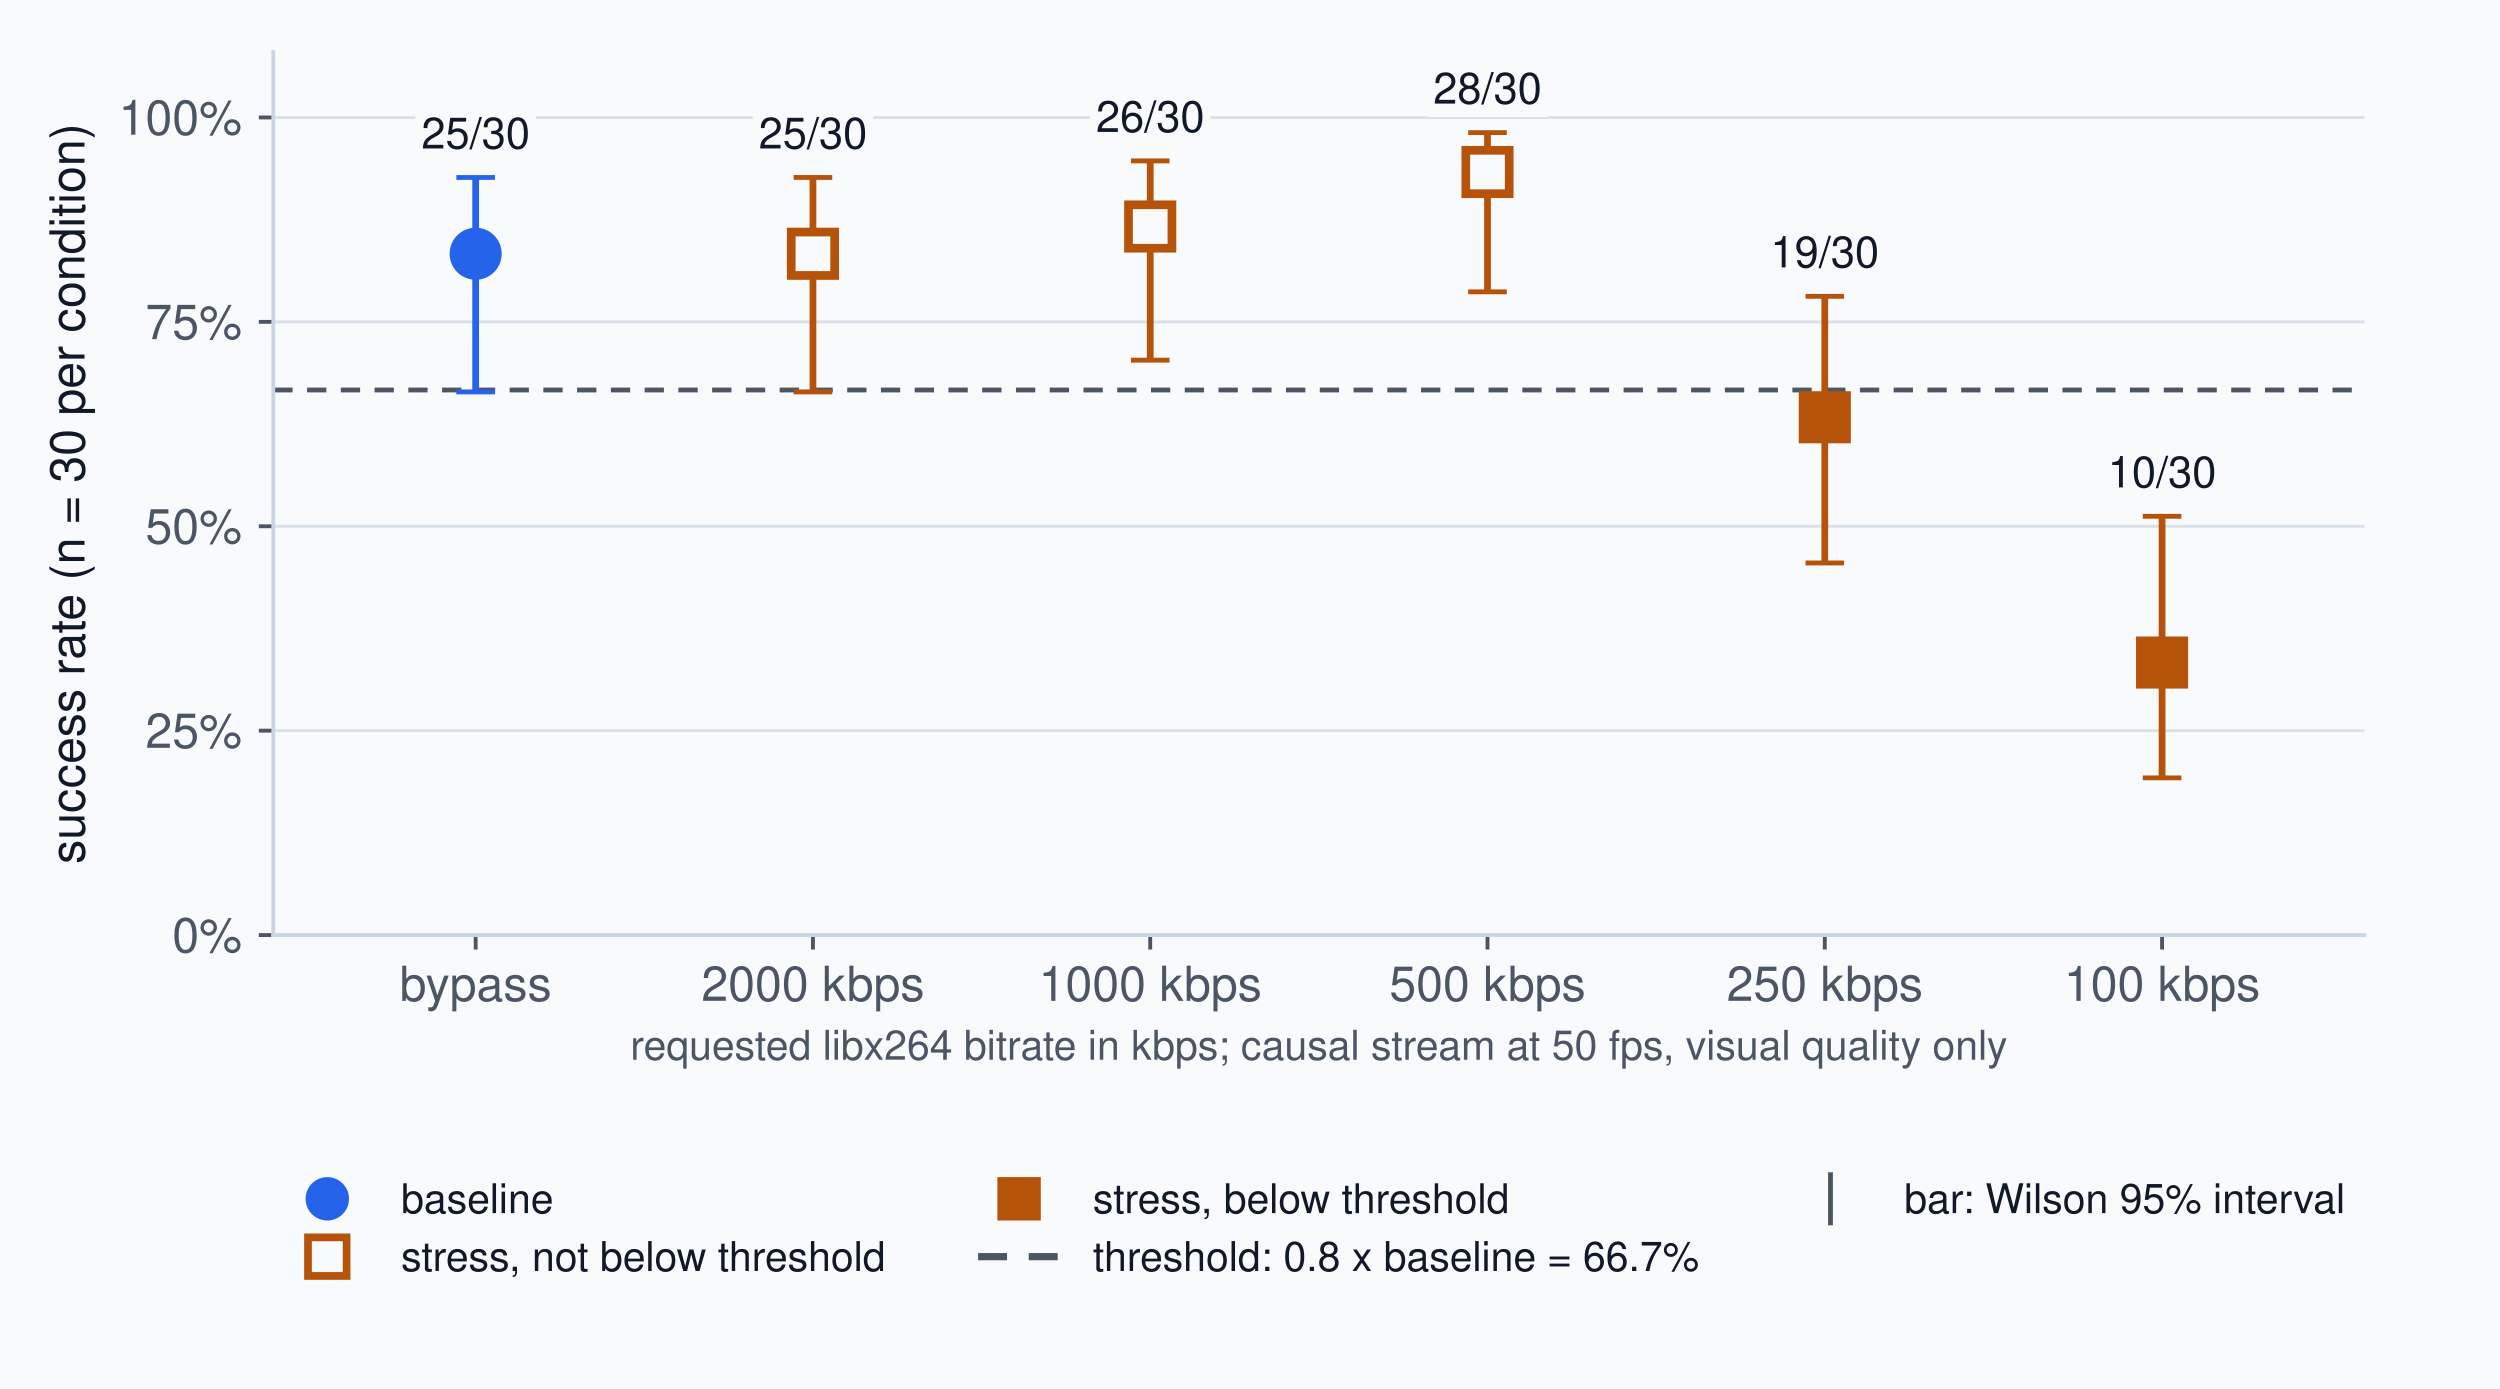
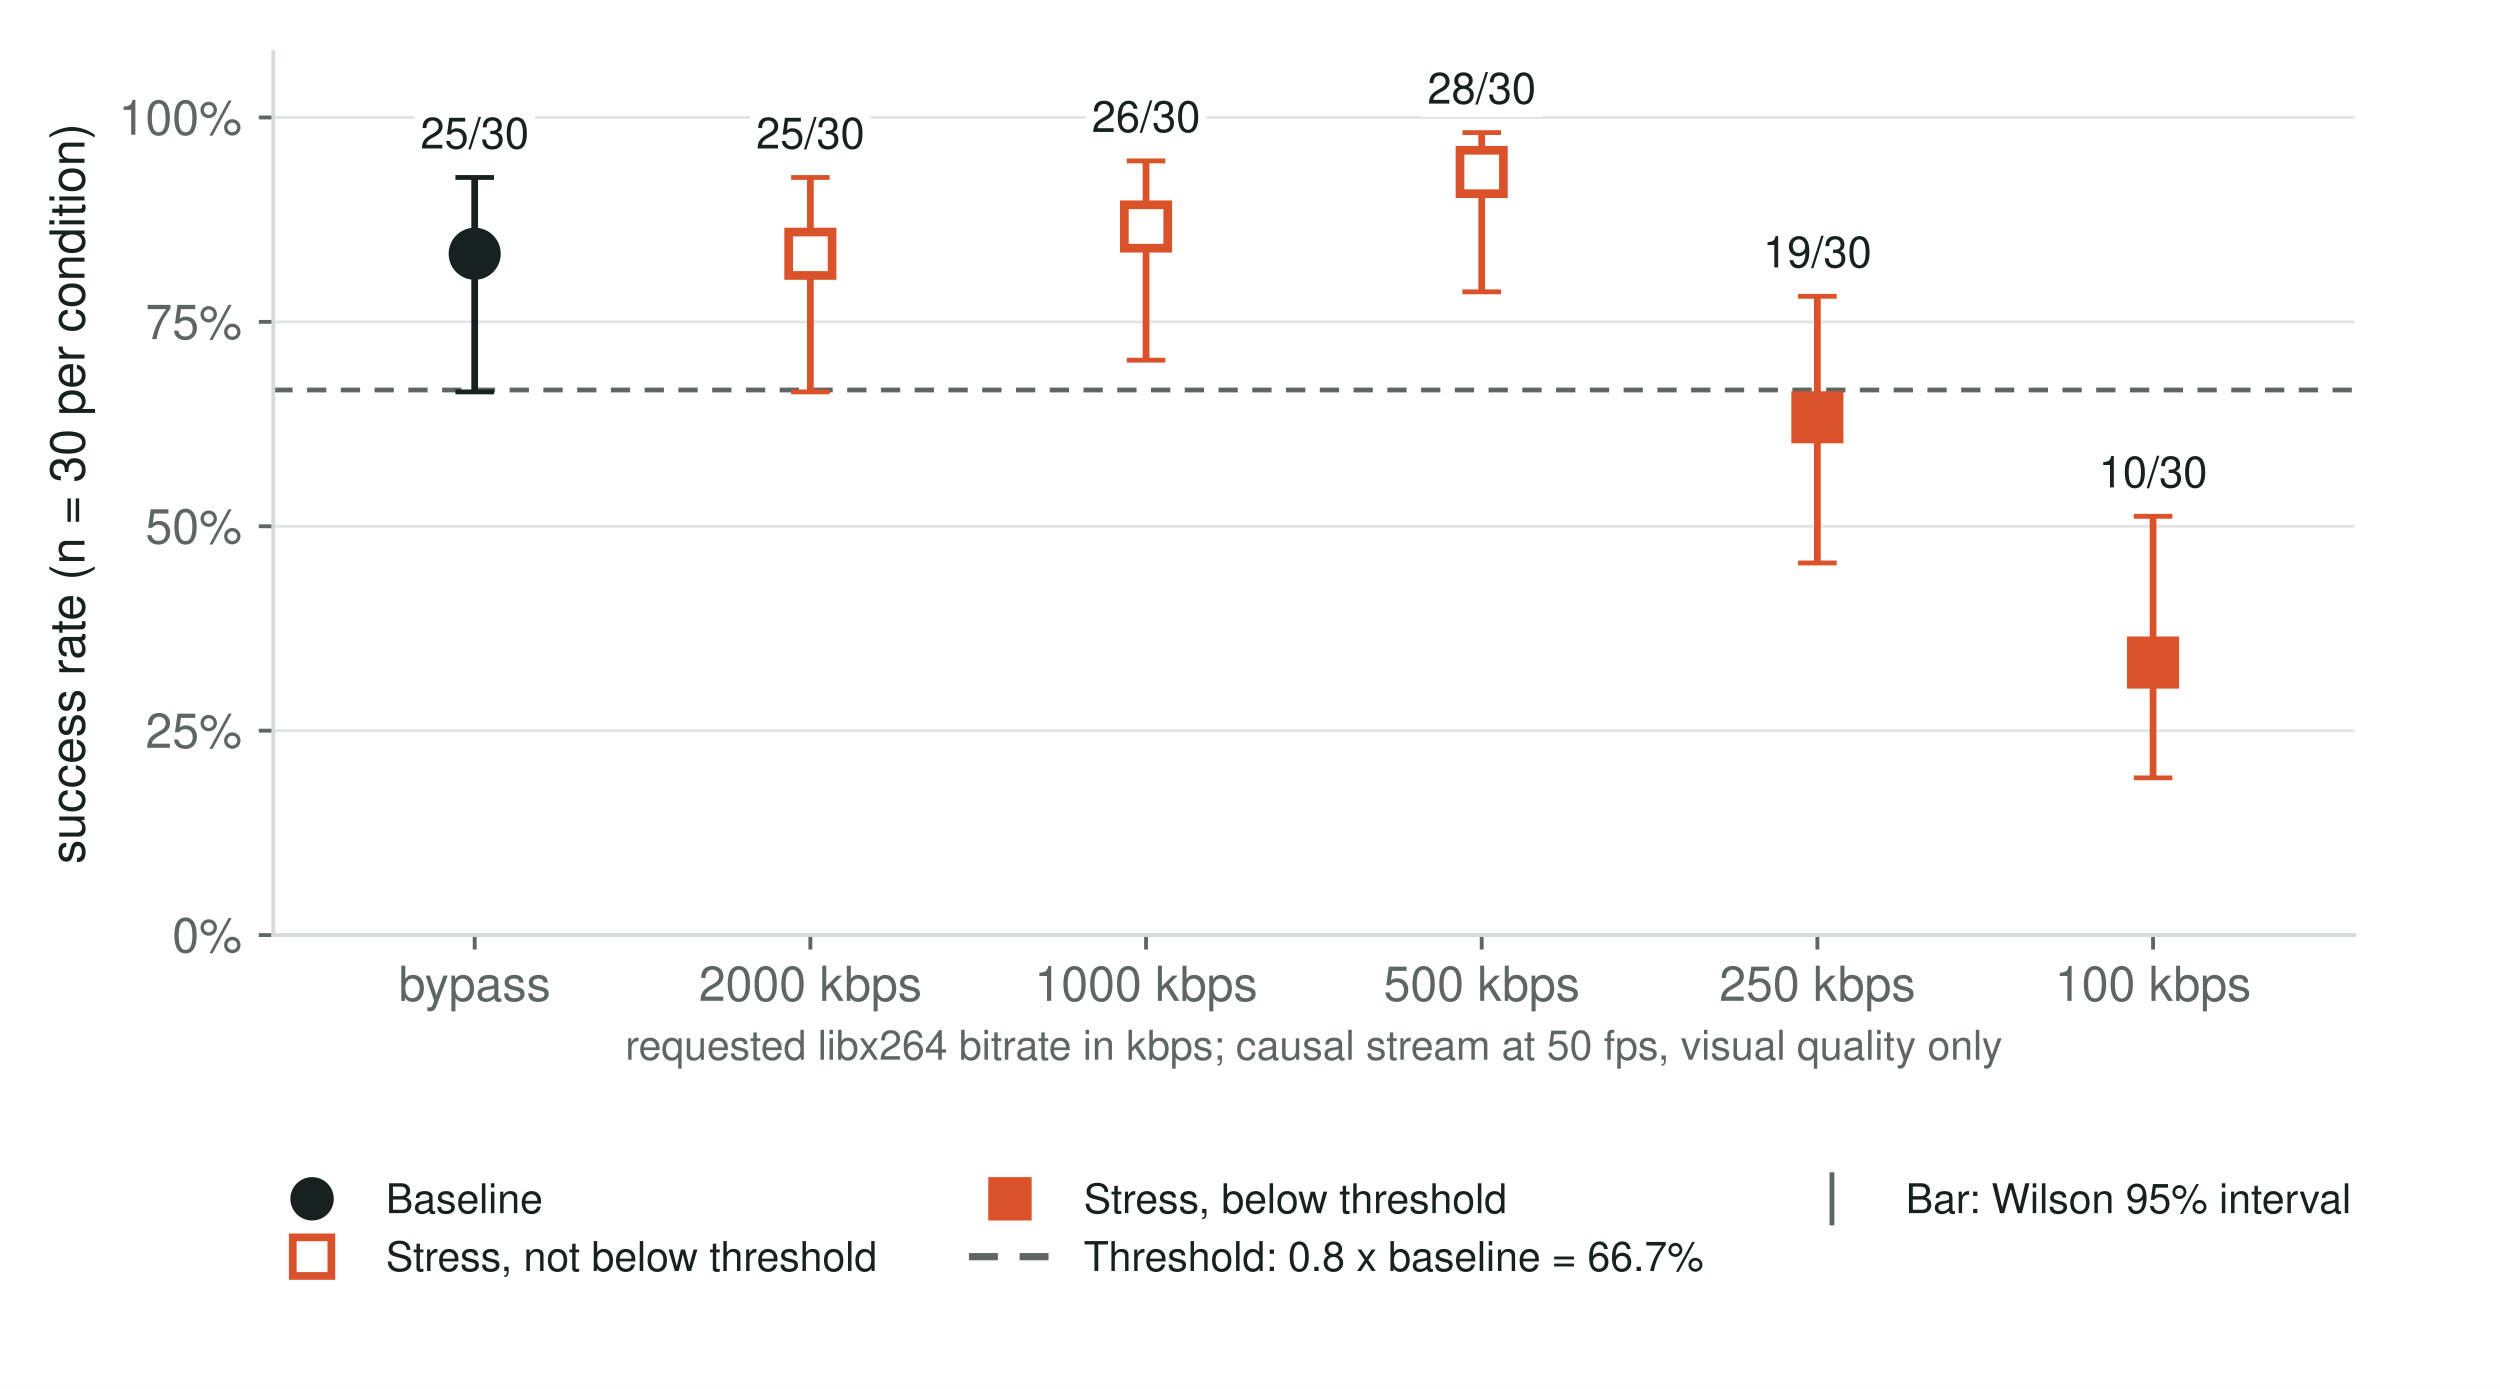
<svg xmlns="http://www.w3.org/2000/svg" xmlns:xlink="http://www.w3.org/1999/xlink" width="518.4pt" height="288pt" viewBox="0 0 518.4 288" version="1.1">
  <defs>
    <style type="text/css">*{stroke-linejoin: round; stroke-linecap: butt}</style>
  </defs>
  <g id="figure_1">
    <g id="patch_1">
-       <path d="M 0 288  L 518.4 288  L 518.4 0  L 0 0  z " style="fill: #f8fafc" />
+       <path d="M 0 288  L 518.4 288  L 518.4 0  L 0 0  z " style="fill: #ffffff" />
    </g>
    <g id="axes_1">
      <g id="patch_2">
-         <path d="M 56.67 193.898  L 490.29 193.898  L 490.29 10.8  L 56.67 10.8  z " style="fill: #f8fafc" />
+         <path d="M 56.67 193.898  L 488.22 193.898  L 488.22 10.8  L 56.67 10.8  z " style="fill: #ffffff" />
      </g>
      <g id="matplotlib.axis_1">
        <g id="xtick_1">
          <g id="line2d_1">
            <defs>
-               <path id="md98d8821e2" d="M 0 0  L 0 3  " style="stroke: #4b5563; stroke-width: 0.8" />
+               <path id="m696236e147" d="M 0 0  L 0 3  " style="stroke: #5d6663; stroke-width: 0.8" />
            </defs>
            <g>
-               <use xlink:href="#md98d8821e2" x="98.633" y="193.898" style="fill: #4b5563; stroke: #4b5563; stroke-width: 0.8" />
+               <use xlink:href="#m696236e147" x="98.433" y="193.898" style="fill: #5d6663; stroke: #5d6663; stroke-width: 0.8" />
            </g>
          </g>
          <g id="text_1">
-             <text style="font-size: 10px; font-family: 'Helvetica Neue', 'Helvetica', 'Arial', 'DejaVu Sans', sans-serif; text-anchor: middle; fill: #4b5563" x="98.633" y="207.538" transform="rotate(-0 98.63323 207.5382)">bypass</text>
+             <text style="font-size: 10px; font-family: 'Helvetica Neue', 'Helvetica', 'Arial', 'DejaVu Sans', sans-serif; text-anchor: middle; fill: #5d6663" x="98.433" y="207.538" transform="rotate(-0 98.4329 207.5382)">bypass</text>
          </g>
        </g>
        <g id="xtick_2">
          <g id="line2d_2">
            <g>
-               <use xlink:href="#md98d8821e2" x="168.572" y="193.898" style="fill: #4b5563; stroke: #4b5563; stroke-width: 0.8" />
+               <use xlink:href="#m696236e147" x="168.038" y="193.898" style="fill: #5d6663; stroke: #5d6663; stroke-width: 0.8" />
            </g>
          </g>
          <g id="text_2">
-             <text style="font-size: 10px; font-family: 'Helvetica Neue', 'Helvetica', 'Arial', 'DejaVu Sans', sans-serif; text-anchor: middle; fill: #4b5563" x="168.572" y="207.538" transform="rotate(-0 168.5719 207.5382)">2000 kbps</text>
+             <text style="font-size: 10px; font-family: 'Helvetica Neue', 'Helvetica', 'Arial', 'DejaVu Sans', sans-serif; text-anchor: middle; fill: #5d6663" x="168.038" y="207.538" transform="rotate(-0 168.0377 207.5382)">2000 kbps</text>
          </g>
        </g>
        <g id="xtick_3">
          <g id="line2d_3">
            <g>
-               <use xlink:href="#md98d8821e2" x="238.511" y="193.898" style="fill: #4b5563; stroke: #4b5563; stroke-width: 0.8" />
+               <use xlink:href="#m696236e147" x="237.643" y="193.898" style="fill: #5d6663; stroke: #5d6663; stroke-width: 0.8" />
            </g>
          </g>
          <g id="text_3">
-             <text style="font-size: 10px; font-family: 'Helvetica Neue', 'Helvetica', 'Arial', 'DejaVu Sans', sans-serif; text-anchor: middle; fill: #4b5563" x="238.511" y="207.538" transform="rotate(-0 238.5106 207.5382)">1000 kbps</text>
+             <text style="font-size: 10px; font-family: 'Helvetica Neue', 'Helvetica', 'Arial', 'DejaVu Sans', sans-serif; text-anchor: middle; fill: #5d6663" x="237.643" y="207.538" transform="rotate(-0 237.6426 207.5382)">1000 kbps</text>
          </g>
        </g>
        <g id="xtick_4">
          <g id="line2d_4">
            <g>
-               <use xlink:href="#md98d8821e2" x="308.449" y="193.898" style="fill: #4b5563; stroke: #4b5563; stroke-width: 0.8" />
+               <use xlink:href="#m696236e147" x="307.247" y="193.898" style="fill: #5d6663; stroke: #5d6663; stroke-width: 0.8" />
            </g>
          </g>
          <g id="text_4">
-             <text style="font-size: 10px; font-family: 'Helvetica Neue', 'Helvetica', 'Arial', 'DejaVu Sans', sans-serif; text-anchor: middle; fill: #4b5563" x="308.449" y="207.538" transform="rotate(-0 308.4494 207.5382)">500 kbps</text>
+             <text style="font-size: 10px; font-family: 'Helvetica Neue', 'Helvetica', 'Arial', 'DejaVu Sans', sans-serif; text-anchor: middle; fill: #5d6663" x="307.247" y="207.538" transform="rotate(-0 307.2474 207.5382)">500 kbps</text>
          </g>
        </g>
        <g id="xtick_5">
          <g id="line2d_5">
            <g>
-               <use xlink:href="#md98d8821e2" x="378.388" y="193.898" style="fill: #4b5563; stroke: #4b5563; stroke-width: 0.8" />
+               <use xlink:href="#m696236e147" x="376.852" y="193.898" style="fill: #5d6663; stroke: #5d6663; stroke-width: 0.8" />
            </g>
          </g>
          <g id="text_5">
-             <text style="font-size: 10px; font-family: 'Helvetica Neue', 'Helvetica', 'Arial', 'DejaVu Sans', sans-serif; text-anchor: middle; fill: #4b5563" x="378.388" y="207.538" transform="rotate(-0 378.3881 207.5382)">250 kbps</text>
+             <text style="font-size: 10px; font-family: 'Helvetica Neue', 'Helvetica', 'Arial', 'DejaVu Sans', sans-serif; text-anchor: middle; fill: #5d6663" x="376.852" y="207.538" transform="rotate(-0 376.8523 207.5382)">250 kbps</text>
          </g>
        </g>
        <g id="xtick_6">
          <g id="line2d_6">
            <g>
-               <use xlink:href="#md98d8821e2" x="448.327" y="193.898" style="fill: #4b5563; stroke: #4b5563; stroke-width: 0.8" />
+               <use xlink:href="#m696236e147" x="446.457" y="193.898" style="fill: #5d6663; stroke: #5d6663; stroke-width: 0.8" />
            </g>
          </g>
          <g id="text_6">
-             <text style="font-size: 10px; font-family: 'Helvetica Neue', 'Helvetica', 'Arial', 'DejaVu Sans', sans-serif; text-anchor: middle; fill: #4b5563" x="448.327" y="207.538" transform="rotate(-0 448.3268 207.5382)">100 kbps</text>
+             <text style="font-size: 10px; font-family: 'Helvetica Neue', 'Helvetica', 'Arial', 'DejaVu Sans', sans-serif; text-anchor: middle; fill: #5d6663" x="446.457" y="207.538" transform="rotate(-0 446.4571 207.5382)">100 kbps</text>
          </g>
        </g>
        <g id="text_7">
-           <text style="font-size: 8.5px; font-family: 'Helvetica Neue', 'Helvetica', 'Arial', 'DejaVu Sans', sans-serif; text-anchor: middle; fill: #4b5563" x="273.48" y="219.746" transform="rotate(-0 273.48 219.7458)">requested libx264 bitrate in kbps; causal stream at 50 fps, visual quality only</text>
+           <text style="font-size: 8.5px; font-family: 'Helvetica Neue', 'Helvetica', 'Arial', 'DejaVu Sans', sans-serif; text-anchor: middle; fill: #5d6663" x="272.445" y="219.746" transform="rotate(-0 272.445 219.7458)">requested libx264 bitrate in kbps; causal stream at 50 fps, visual quality only</text>
        </g>
      </g>
      <g id="matplotlib.axis_2">
        <g id="ytick_1">
          <g id="line2d_7">
-             <path d="M 56.67 193.898  L 490.29 193.898  " clip-path="url(#p9b0ecbfd5b)" style="fill: none; stroke: #cbd5e1; stroke-opacity: 0.7; stroke-width: 0.6; stroke-linecap: square" />
+             <path d="M 56.67 193.898  L 488.22 193.898  " clip-path="url(#pf2805d2afb)" style="fill: none; stroke: #d6dad8; stroke-opacity: 0.7; stroke-width: 0.6; stroke-linecap: square" />
          </g>
          <g id="line2d_8">
            <defs>
-               <path id="mfa151f3f3b" d="M 0 0  L -3 0  " style="stroke: #4b5563; stroke-width: 0.8" />
+               <path id="md328c3af76" d="M 0 0  L -3 0  " style="stroke: #5d6663; stroke-width: 0.8" />
            </defs>
            <g>
-               <use xlink:href="#mfa151f3f3b" x="56.67" y="193.898" style="fill: #4b5563; stroke: #4b5563; stroke-width: 0.8" />
+               <use xlink:href="#md328c3af76" x="56.67" y="193.898" style="fill: #5d6663; stroke: #5d6663; stroke-width: 0.8" />
            </g>
          </g>
          <g id="text_8">
-             <text style="font-size: 10px; font-family: 'Helvetica Neue', 'Helvetica', 'Arial', 'DejaVu Sans', sans-serif; text-anchor: end; fill: #4b5563" x="50.17" y="197.468" transform="rotate(-0 50.17 197.4679)">0%</text>
+             <text style="font-size: 10px; font-family: 'Helvetica Neue', 'Helvetica', 'Arial', 'DejaVu Sans', sans-serif; text-anchor: end; fill: #5d6663" x="50.17" y="197.468" transform="rotate(-0 50.17 197.4679)">0%</text>
          </g>
        </g>
        <g id="ytick_2">
          <g id="line2d_9">
-             <path d="M 56.67 151.514  L 490.29 151.514  " clip-path="url(#p9b0ecbfd5b)" style="fill: none; stroke: #cbd5e1; stroke-opacity: 0.7; stroke-width: 0.6; stroke-linecap: square" />
+             <path d="M 56.67 151.514  L 488.22 151.514  " clip-path="url(#pf2805d2afb)" style="fill: none; stroke: #d6dad8; stroke-opacity: 0.7; stroke-width: 0.6; stroke-linecap: square" />
          </g>
          <g id="line2d_10">
            <g>
-               <use xlink:href="#mfa151f3f3b" x="56.67" y="151.514" style="fill: #4b5563; stroke: #4b5563; stroke-width: 0.8" />
+               <use xlink:href="#md328c3af76" x="56.67" y="151.514" style="fill: #5d6663; stroke: #5d6663; stroke-width: 0.8" />
            </g>
          </g>
          <g id="text_9">
-             <text style="font-size: 10px; font-family: 'Helvetica Neue', 'Helvetica', 'Arial', 'DejaVu Sans', sans-serif; text-anchor: end; fill: #4b5563" x="50.17" y="155.084" transform="rotate(-0 50.17 155.0842)">25%</text>
+             <text style="font-size: 10px; font-family: 'Helvetica Neue', 'Helvetica', 'Arial', 'DejaVu Sans', sans-serif; text-anchor: end; fill: #5d6663" x="50.17" y="155.084" transform="rotate(-0 50.17 155.0842)">25%</text>
          </g>
        </g>
        <g id="ytick_3">
          <g id="line2d_11">
-             <path d="M 56.67 109.13  L 490.29 109.13  " clip-path="url(#p9b0ecbfd5b)" style="fill: none; stroke: #cbd5e1; stroke-opacity: 0.7; stroke-width: 0.6; stroke-linecap: square" />
+             <path d="M 56.67 109.13  L 488.22 109.13  " clip-path="url(#pf2805d2afb)" style="fill: none; stroke: #d6dad8; stroke-opacity: 0.7; stroke-width: 0.6; stroke-linecap: square" />
          </g>
          <g id="line2d_12">
            <g>
-               <use xlink:href="#mfa151f3f3b" x="56.67" y="109.13" style="fill: #4b5563; stroke: #4b5563; stroke-width: 0.8" />
+               <use xlink:href="#md328c3af76" x="56.67" y="109.13" style="fill: #5d6663; stroke: #5d6663; stroke-width: 0.8" />
            </g>
          </g>
          <g id="text_10">
-             <text style="font-size: 10px; font-family: 'Helvetica Neue', 'Helvetica', 'Arial', 'DejaVu Sans', sans-serif; text-anchor: end; fill: #4b5563" x="50.17" y="112.701" transform="rotate(-0 50.17 112.7005)">50%</text>
+             <text style="font-size: 10px; font-family: 'Helvetica Neue', 'Helvetica', 'Arial', 'DejaVu Sans', sans-serif; text-anchor: end; fill: #5d6663" x="50.17" y="112.701" transform="rotate(-0 50.17 112.7005)">50%</text>
          </g>
        </g>
        <g id="ytick_4">
          <g id="line2d_13">
-             <path d="M 56.67 66.746  L 490.29 66.746  " clip-path="url(#p9b0ecbfd5b)" style="fill: none; stroke: #cbd5e1; stroke-opacity: 0.7; stroke-width: 0.6; stroke-linecap: square" />
+             <path d="M 56.67 66.746  L 488.22 66.746  " clip-path="url(#pf2805d2afb)" style="fill: none; stroke: #d6dad8; stroke-opacity: 0.7; stroke-width: 0.6; stroke-linecap: square" />
          </g>
          <g id="line2d_14">
            <g>
-               <use xlink:href="#mfa151f3f3b" x="56.67" y="66.746" style="fill: #4b5563; stroke: #4b5563; stroke-width: 0.8" />
+               <use xlink:href="#md328c3af76" x="56.67" y="66.746" style="fill: #5d6663; stroke: #5d6663; stroke-width: 0.8" />
            </g>
          </g>
          <g id="text_11">
-             <text style="font-size: 10px; font-family: 'Helvetica Neue', 'Helvetica', 'Arial', 'DejaVu Sans', sans-serif; text-anchor: end; fill: #4b5563" x="50.17" y="70.317" transform="rotate(-0 50.17 70.3168)">75%</text>
+             <text style="font-size: 10px; font-family: 'Helvetica Neue', 'Helvetica', 'Arial', 'DejaVu Sans', sans-serif; text-anchor: end; fill: #5d6663" x="50.17" y="70.317" transform="rotate(-0 50.17 70.3168)">75%</text>
          </g>
        </g>
        <g id="ytick_5">
          <g id="line2d_15">
-             <path d="M 56.67 24.363  L 490.29 24.363  " clip-path="url(#p9b0ecbfd5b)" style="fill: none; stroke: #cbd5e1; stroke-opacity: 0.7; stroke-width: 0.6; stroke-linecap: square" />
+             <path d="M 56.67 24.363  L 488.22 24.363  " clip-path="url(#pf2805d2afb)" style="fill: none; stroke: #d6dad8; stroke-opacity: 0.7; stroke-width: 0.6; stroke-linecap: square" />
          </g>
          <g id="line2d_16">
            <g>
-               <use xlink:href="#mfa151f3f3b" x="56.67" y="24.363" style="fill: #4b5563; stroke: #4b5563; stroke-width: 0.8" />
+               <use xlink:href="#md328c3af76" x="56.67" y="24.363" style="fill: #5d6663; stroke: #5d6663; stroke-width: 0.8" />
            </g>
          </g>
          <g id="text_12">
-             <text style="font-size: 10px; font-family: 'Helvetica Neue', 'Helvetica', 'Arial', 'DejaVu Sans', sans-serif; text-anchor: end; fill: #4b5563" x="50.17" y="27.933" transform="rotate(-0 50.17 27.9331)">100%</text>
+             <text style="font-size: 10px; font-family: 'Helvetica Neue', 'Helvetica', 'Arial', 'DejaVu Sans', sans-serif; text-anchor: end; fill: #5d6663" x="50.17" y="27.933" transform="rotate(-0 50.17 27.9331)">100%</text>
          </g>
        </g>
        <g id="text_13">
-           <text style="font-size: 10px; font-family: 'Helvetica Neue', 'Helvetica', 'Arial', 'DejaVu Sans', sans-serif; text-anchor: middle; fill: #111827" x="17.522" y="102.349" transform="rotate(-90 17.52156 102.3488)">success rate (n = 30 per condition)</text>
+           <text style="font-size: 10px; font-family: 'Helvetica Neue', 'Helvetica', 'Arial', 'DejaVu Sans', sans-serif; text-anchor: middle; fill: #17211f" x="17.522" y="102.349" transform="rotate(-90 17.52156 102.3488)">success rate (n = 30 per condition)</text>
        </g>
      </g>
      <g id="line2d_17">
-         <path d="M 56.67 80.874  L 490.29 80.874  " clip-path="url(#p9b0ecbfd5b)" style="fill: none; stroke-dasharray: 4,3; stroke-dashoffset: 0; stroke: #4b5563" />
+         <path d="M 56.67 80.874  L 488.22 80.874  " clip-path="url(#pf2805d2afb)" style="fill: none; stroke-dasharray: 4,3; stroke-dashoffset: 0; stroke: #5d6663" />
      </g>
      <g id="LineCollection_1">
-         <path d="M 98.633 81.266  L 98.633 36.801  " clip-path="url(#p9b0ecbfd5b)" style="fill: none; stroke: #2563eb; stroke-width: 1.4" />
+         <path d="M 98.433 81.266  L 98.433 36.801  " clip-path="url(#pf2805d2afb)" style="fill: none; stroke: #17211f; stroke-width: 1.4" />
      </g>
      <g id="line2d_18">
        <defs>
-           <path id="m6fc3dcf2f7" d="M 4 0  L -4 -0  " style="stroke: #2563eb" />
-         </defs>
-         <g clip-path="url(#p9b0ecbfd5b)">
-           <use xlink:href="#m6fc3dcf2f7" x="98.633" y="81.266" style="fill: #1f77b4; stroke: #2563eb" />
+           <path id="mb28198ac88" d="M 4 0  L -4 -0  " style="stroke: #17211f" />
+         </defs>
+         <g clip-path="url(#pf2805d2afb)">
+           <use xlink:href="#mb28198ac88" x="98.433" y="81.266" style="fill: #1f77b4; stroke: #17211f" />
        </g>
      </g>
      <g id="line2d_19">
-         <g clip-path="url(#p9b0ecbfd5b)">
-           <use xlink:href="#m6fc3dcf2f7" x="98.633" y="36.801" style="fill: #1f77b4; stroke: #2563eb" />
+         <g clip-path="url(#pf2805d2afb)">
+           <use xlink:href="#mb28198ac88" x="98.433" y="36.801" style="fill: #1f77b4; stroke: #17211f" />
        </g>
      </g>
      <g id="line2d_20">
        <defs>
-           <path id="m44b142923c" d="M 0 4.5  C 1.193 4.5 2.338 4.026 3.182 3.182  C 4.026 2.338 4.5 1.193 4.5 0  C 4.5 -1.193 4.026 -2.338 3.182 -3.182  C 2.338 -4.026 1.193 -4.5 0 -4.5  C -1.193 -4.5 -2.338 -4.026 -3.182 -3.182  C -4.026 -2.338 -4.5 -1.193 -4.5 0  C -4.5 1.193 -4.026 2.338 -3.182 3.182  C -2.338 4.026 -1.193 4.5 0 4.5  z " style="stroke: #2563eb; stroke-width: 1.8" />
-         </defs>
-         <g clip-path="url(#p9b0ecbfd5b)">
-           <use xlink:href="#m44b142923c" x="98.633" y="52.619" style="fill: #2563eb; stroke: #2563eb; stroke-width: 1.8" />
+           <path id="m457a1e06b8" d="M 0 4.5  C 1.193 4.5 2.338 4.026 3.182 3.182  C 4.026 2.338 4.5 1.193 4.5 0  C 4.5 -1.193 4.026 -2.338 3.182 -3.182  C 2.338 -4.026 1.193 -4.5 0 -4.5  C -1.193 -4.5 -2.338 -4.026 -3.182 -3.182  C -4.026 -2.338 -4.5 -1.193 -4.5 0  C -4.5 1.193 -4.026 2.338 -3.182 3.182  C -2.338 4.026 -1.193 4.5 0 4.5  z " style="stroke: #17211f; stroke-width: 1.8" />
+         </defs>
+         <g clip-path="url(#pf2805d2afb)">
+           <use xlink:href="#m457a1e06b8" x="98.433" y="52.619" style="fill: #17211f; stroke: #17211f; stroke-width: 1.8" />
        </g>
      </g>
      <g id="LineCollection_2">
-         <path d="M 168.572 81.266  L 168.572 36.801  " clip-path="url(#p9b0ecbfd5b)" style="fill: none; stroke: #b45309; stroke-width: 1.4" />
+         <path d="M 168.038 81.266  L 168.038 36.801  " clip-path="url(#pf2805d2afb)" style="fill: none; stroke: #d95229; stroke-width: 1.4" />
      </g>
      <g id="line2d_21">
        <defs>
-           <path id="m9e03931a04" d="M 4 0  L -4 -0  " style="stroke: #b45309" />
-         </defs>
-         <g clip-path="url(#p9b0ecbfd5b)">
-           <use xlink:href="#m9e03931a04" x="168.572" y="81.266" style="fill: #1f77b4; stroke: #b45309" />
+           <path id="ma403d8acb5" d="M 4 0  L -4 -0  " style="stroke: #d95229" />
+         </defs>
+         <g clip-path="url(#pf2805d2afb)">
+           <use xlink:href="#ma403d8acb5" x="168.038" y="81.266" style="fill: #1f77b4; stroke: #d95229" />
        </g>
      </g>
      <g id="line2d_22">
-         <g clip-path="url(#p9b0ecbfd5b)">
-           <use xlink:href="#m9e03931a04" x="168.572" y="36.801" style="fill: #1f77b4; stroke: #b45309" />
+         <g clip-path="url(#pf2805d2afb)">
+           <use xlink:href="#ma403d8acb5" x="168.038" y="36.801" style="fill: #1f77b4; stroke: #d95229" />
        </g>
      </g>
      <g id="line2d_23">
        <defs>
-           <path id="ma40d769d75" d="M -4.5 4.5  L 4.5 4.5  L 4.5 -4.5  L -4.5 -4.5  z " style="stroke: #b45309; stroke-width: 1.8; stroke-linejoin: miter" />
-         </defs>
-         <g clip-path="url(#p9b0ecbfd5b)">
-           <use xlink:href="#ma40d769d75" x="168.572" y="52.619" style="fill: #f8fafc; stroke: #b45309; stroke-width: 1.8; stroke-linejoin: miter" />
+           <path id="mf1d9f8759a" d="M -4.5 4.5  L 4.5 4.5  L 4.5 -4.5  L -4.5 -4.5  z " style="stroke: #d95229; stroke-width: 1.8; stroke-linejoin: miter" />
+         </defs>
+         <g clip-path="url(#pf2805d2afb)">
+           <use xlink:href="#mf1d9f8759a" x="168.038" y="52.619" style="fill: #ffffff; stroke: #d95229; stroke-width: 1.8; stroke-linejoin: miter" />
        </g>
      </g>
      <g id="LineCollection_3">
-         <path d="M 238.511 74.683  L 238.511 33.364  " clip-path="url(#p9b0ecbfd5b)" style="fill: none; stroke: #b45309; stroke-width: 1.4" />
+         <path d="M 237.643 74.683  L 237.643 33.364  " clip-path="url(#pf2805d2afb)" style="fill: none; stroke: #d95229; stroke-width: 1.4" />
      </g>
      <g id="line2d_24">
-         <g clip-path="url(#p9b0ecbfd5b)">
-           <use xlink:href="#m9e03931a04" x="238.511" y="74.683" style="fill: #1f77b4; stroke: #b45309" />
+         <g clip-path="url(#pf2805d2afb)">
+           <use xlink:href="#ma403d8acb5" x="237.643" y="74.683" style="fill: #1f77b4; stroke: #d95229" />
        </g>
      </g>
      <g id="line2d_25">
-         <g clip-path="url(#p9b0ecbfd5b)">
-           <use xlink:href="#m9e03931a04" x="238.511" y="33.364" style="fill: #1f77b4; stroke: #b45309" />
+         <g clip-path="url(#pf2805d2afb)">
+           <use xlink:href="#ma403d8acb5" x="237.643" y="33.364" style="fill: #1f77b4; stroke: #d95229" />
        </g>
      </g>
      <g id="line2d_26">
-         <g clip-path="url(#p9b0ecbfd5b)">
-           <use xlink:href="#ma40d769d75" x="238.511" y="46.967" style="fill: #f8fafc; stroke: #b45309; stroke-width: 1.8; stroke-linejoin: miter" />
+         <g clip-path="url(#pf2805d2afb)">
+           <use xlink:href="#mf1d9f8759a" x="237.643" y="46.967" style="fill: #ffffff; stroke: #d95229; stroke-width: 1.8; stroke-linejoin: miter" />
        </g>
      </g>
      <g id="LineCollection_4">
-         <path d="M 308.449 60.513  L 308.449 27.495  " clip-path="url(#p9b0ecbfd5b)" style="fill: none; stroke: #b45309; stroke-width: 1.4" />
+         <path d="M 307.247 60.513  L 307.247 27.495  " clip-path="url(#pf2805d2afb)" style="fill: none; stroke: #d95229; stroke-width: 1.4" />
      </g>
      <g id="line2d_27">
-         <g clip-path="url(#p9b0ecbfd5b)">
-           <use xlink:href="#m9e03931a04" x="308.449" y="60.513" style="fill: #1f77b4; stroke: #b45309" />
+         <g clip-path="url(#pf2805d2afb)">
+           <use xlink:href="#ma403d8acb5" x="307.247" y="60.513" style="fill: #1f77b4; stroke: #d95229" />
        </g>
      </g>
      <g id="line2d_28">
-         <g clip-path="url(#p9b0ecbfd5b)">
-           <use xlink:href="#m9e03931a04" x="308.449" y="27.495" style="fill: #1f77b4; stroke: #b45309" />
+         <g clip-path="url(#pf2805d2afb)">
+           <use xlink:href="#ma403d8acb5" x="307.247" y="27.495" style="fill: #1f77b4; stroke: #d95229" />
        </g>
      </g>
      <g id="line2d_29">
-         <g clip-path="url(#p9b0ecbfd5b)">
-           <use xlink:href="#ma40d769d75" x="308.449" y="35.665" style="fill: #f8fafc; stroke: #b45309; stroke-width: 1.8; stroke-linejoin: miter" />
+         <g clip-path="url(#pf2805d2afb)">
+           <use xlink:href="#mf1d9f8759a" x="307.247" y="35.665" style="fill: #ffffff; stroke: #d95229; stroke-width: 1.8; stroke-linejoin: miter" />
        </g>
      </g>
      <g id="LineCollection_5">
-         <path d="M 378.388 116.736  L 378.388 61.447  " clip-path="url(#p9b0ecbfd5b)" style="fill: none; stroke: #b45309; stroke-width: 1.4" />
+         <path d="M 376.852 116.736  L 376.852 61.447  " clip-path="url(#pf2805d2afb)" style="fill: none; stroke: #d95229; stroke-width: 1.4" />
      </g>
      <g id="line2d_30">
-         <g clip-path="url(#p9b0ecbfd5b)">
-           <use xlink:href="#m9e03931a04" x="378.388" y="116.736" style="fill: #1f77b4; stroke: #b45309" />
+         <g clip-path="url(#pf2805d2afb)">
+           <use xlink:href="#ma403d8acb5" x="376.852" y="116.736" style="fill: #1f77b4; stroke: #d95229" />
        </g>
      </g>
      <g id="line2d_31">
-         <g clip-path="url(#p9b0ecbfd5b)">
-           <use xlink:href="#m9e03931a04" x="378.388" y="61.447" style="fill: #1f77b4; stroke: #b45309" />
+         <g clip-path="url(#pf2805d2afb)">
+           <use xlink:href="#ma403d8acb5" x="376.852" y="61.447" style="fill: #1f77b4; stroke: #d95229" />
        </g>
      </g>
      <g id="line2d_32">
        <defs>
-           <path id="m9f45a87092" d="M -4.5 4.5  L 4.5 4.5  L 4.5 -4.5  L -4.5 -4.5  z " style="stroke: #b45309; stroke-width: 1.8; stroke-linejoin: miter" />
-         </defs>
-         <g clip-path="url(#p9b0ecbfd5b)">
-           <use xlink:href="#m9f45a87092" x="378.388" y="86.526" style="fill: #b45309; stroke: #b45309; stroke-width: 1.8; stroke-linejoin: miter" />
+           <path id="ma30e1ef4e6" d="M -4.5 4.5  L 4.5 4.5  L 4.5 -4.5  L -4.5 -4.5  z " style="stroke: #d95229; stroke-width: 1.8; stroke-linejoin: miter" />
+         </defs>
+         <g clip-path="url(#pf2805d2afb)">
+           <use xlink:href="#ma30e1ef4e6" x="376.852" y="86.526" style="fill: #d95229; stroke: #d95229; stroke-width: 1.8; stroke-linejoin: miter" />
        </g>
      </g>
      <g id="LineCollection_6">
-         <path d="M 448.327 161.295  L 448.327 107.062  " clip-path="url(#p9b0ecbfd5b)" style="fill: none; stroke: #b45309; stroke-width: 1.4" />
+         <path d="M 446.457 161.295  L 446.457 107.062  " clip-path="url(#pf2805d2afb)" style="fill: none; stroke: #d95229; stroke-width: 1.4" />
      </g>
      <g id="line2d_33">
-         <g clip-path="url(#p9b0ecbfd5b)">
-           <use xlink:href="#m9e03931a04" x="448.327" y="161.295" style="fill: #1f77b4; stroke: #b45309" />
+         <g clip-path="url(#pf2805d2afb)">
+           <use xlink:href="#ma403d8acb5" x="446.457" y="161.295" style="fill: #1f77b4; stroke: #d95229" />
        </g>
      </g>
      <g id="line2d_34">
-         <g clip-path="url(#p9b0ecbfd5b)">
-           <use xlink:href="#m9e03931a04" x="448.327" y="107.062" style="fill: #1f77b4; stroke: #b45309" />
+         <g clip-path="url(#pf2805d2afb)">
+           <use xlink:href="#ma403d8acb5" x="446.457" y="107.062" style="fill: #1f77b4; stroke: #d95229" />
        </g>
      </g>
      <g id="line2d_35">
-         <g clip-path="url(#p9b0ecbfd5b)">
-           <use xlink:href="#m9f45a87092" x="448.327" y="137.386" style="fill: #b45309; stroke: #b45309; stroke-width: 1.8; stroke-linejoin: miter" />
+         <g clip-path="url(#pf2805d2afb)">
+           <use xlink:href="#ma30e1ef4e6" x="446.457" y="137.386" style="fill: #d95229; stroke: #d95229; stroke-width: 1.8; stroke-linejoin: miter" />
        </g>
      </g>
      <g id="patch_3">
-         <path d="M 56.67 193.898  L 56.67 10.8  " style="fill: none; stroke: #cbd5e1; stroke-width: 0.8; stroke-linejoin: miter; stroke-linecap: square" />
+         <path d="M 56.67 193.898  L 56.67 10.8  " style="fill: none; stroke: #d6dad8; stroke-width: 0.8; stroke-linejoin: miter; stroke-linecap: square" />
      </g>
      <g id="patch_4">
-         <path d="M 56.67 193.898  L 490.29 193.898  " style="fill: none; stroke: #cbd5e1; stroke-width: 0.8; stroke-linejoin: miter; stroke-linecap: square" />
+         <path d="M 56.67 193.898  L 488.22 193.898  " style="fill: none; stroke: #d6dad8; stroke-width: 0.8; stroke-linejoin: miter; stroke-linecap: square" />
      </g>
      <g id="text_14">
        <g id="patch_5">
-           <path d="M 86.138 33.564  L 111.128 33.564  L 111.128 23.384  L 86.138 23.384  z " style="fill: #f8fafc" />
-         </g>
-         <text style="font-size: 9px; font-family: 'Helvetica Neue', 'Helvetica', 'Arial', 'DejaVu Sans', sans-serif; text-anchor: middle; fill: #111827" x="98.633" y="30.801" transform="rotate(-0 98.63323 30.80078)">25/30</text>
+           <path d="M 85.938 33.564  L 110.928 33.564  L 110.928 23.384  L 85.938 23.384  z " style="fill: #ffffff" />
+         </g>
+         <text style="font-size: 9px; font-family: 'Helvetica Neue', 'Helvetica', 'Arial', 'DejaVu Sans', sans-serif; text-anchor: middle; fill: #17211f" x="98.433" y="30.801" transform="rotate(-0 98.4329 30.80078)">25/30</text>
      </g>
      <g id="text_15">
        <g id="patch_6">
-           <path d="M 156.077 33.564  L 181.067 33.564  L 181.067 23.384  L 156.077 23.384  z " style="fill: #f8fafc" />
-         </g>
-         <text style="font-size: 9px; font-family: 'Helvetica Neue', 'Helvetica', 'Arial', 'DejaVu Sans', sans-serif; text-anchor: middle; fill: #111827" x="168.572" y="30.801" transform="rotate(-0 168.5719 30.80078)">25/30</text>
+           <path d="M 155.543 33.564  L 180.533 33.564  L 180.533 23.384  L 155.543 23.384  z " style="fill: #ffffff" />
+         </g>
+         <text style="font-size: 9px; font-family: 'Helvetica Neue', 'Helvetica', 'Arial', 'DejaVu Sans', sans-serif; text-anchor: middle; fill: #17211f" x="168.038" y="30.801" transform="rotate(-0 168.0377 30.80078)">25/30</text>
      </g>
      <g id="text_16">
        <g id="patch_7">
-           <path d="M 226.015 30.128  L 251.006 30.128  L 251.006 19.948  L 226.015 19.948  z " style="fill: #f8fafc" />
-         </g>
-         <text style="font-size: 9px; font-family: 'Helvetica Neue', 'Helvetica', 'Arial', 'DejaVu Sans', sans-serif; text-anchor: middle; fill: #111827" x="238.511" y="27.364" transform="rotate(-0 238.5106 27.3645)">26/30</text>
+           <path d="M 225.147 30.128  L 250.138 30.128  L 250.138 19.948  L 225.147 19.948  z " style="fill: #ffffff" />
+         </g>
+         <text style="font-size: 9px; font-family: 'Helvetica Neue', 'Helvetica', 'Arial', 'DejaVu Sans', sans-serif; text-anchor: middle; fill: #17211f" x="237.643" y="27.364" transform="rotate(-0 237.6426 27.3645)">26/30</text>
      </g>
      <g id="text_17">
        <g id="patch_8">
-           <path d="M 295.954 24.259  L 320.945 24.259  L 320.945 14.079  L 295.954 14.079  z " style="fill: #f8fafc" />
-         </g>
-         <text style="font-size: 9px; font-family: 'Helvetica Neue', 'Helvetica', 'Arial', 'DejaVu Sans', sans-serif; text-anchor: middle; fill: #111827" x="308.449" y="21.495" transform="rotate(-0 308.4494 21.49528)">28/30</text>
+           <path d="M 294.752 24.259  L 319.743 24.259  L 319.743 14.079  L 294.752 14.079  z " style="fill: #ffffff" />
+         </g>
+         <text style="font-size: 9px; font-family: 'Helvetica Neue', 'Helvetica', 'Arial', 'DejaVu Sans', sans-serif; text-anchor: middle; fill: #17211f" x="307.247" y="21.495" transform="rotate(-0 307.2474 21.49528)">28/30</text>
      </g>
      <g id="text_18">
        <g id="patch_9">
-           <path d="M 365.893 58.21  L 390.883 58.21  L 390.883 48.03  L 365.893 48.03  z " style="fill: #f8fafc" />
-         </g>
-         <text style="font-size: 9px; font-family: 'Helvetica Neue', 'Helvetica', 'Arial', 'DejaVu Sans', sans-serif; text-anchor: middle; fill: #111827" x="378.388" y="55.447" transform="rotate(-0 378.3881 55.4467)">19/30</text>
+           <path d="M 364.357 58.21  L 389.347 58.21  L 389.347 48.03  L 364.357 48.03  z " style="fill: #ffffff" />
+         </g>
+         <text style="font-size: 9px; font-family: 'Helvetica Neue', 'Helvetica', 'Arial', 'DejaVu Sans', sans-serif; text-anchor: middle; fill: #17211f" x="376.852" y="55.447" transform="rotate(-0 376.8523 55.4467)">19/30</text>
      </g>
      <g id="text_19">
        <g id="patch_10">
-           <path d="M 435.832 103.825  L 460.822 103.825  L 460.822 93.645  L 435.832 93.645  z " style="fill: #f8fafc" />
-         </g>
-         <text style="font-size: 9px; font-family: 'Helvetica Neue', 'Helvetica', 'Arial', 'DejaVu Sans', sans-serif; text-anchor: middle; fill: #111827" x="448.327" y="101.062" transform="rotate(-0 448.3268 101.062)">10/30</text>
+           <path d="M 433.962 103.825  L 458.952 103.825  L 458.952 93.645  L 433.962 93.645  z " style="fill: #ffffff" />
+         </g>
+         <text style="font-size: 9px; font-family: 'Helvetica Neue', 'Helvetica', 'Arial', 'DejaVu Sans', sans-serif; text-anchor: middle; fill: #17211f" x="446.457" y="101.062" transform="rotate(-0 446.4571 101.062)">10/30</text>
      </g>
      <g id="legend_1">
        <g id="line2d_36">
          <defs>
-             <path id="m25a2189eb6" d="M 0 4  C 1.061 4 2.078 3.579 2.828 2.828  C 3.579 2.078 4 1.061 4 0  C 4 -1.061 3.579 -2.078 2.828 -2.828  C 2.078 -3.579 1.061 -4 0 -4  C -1.061 -4 -2.078 -3.579 -2.828 -2.828  C -3.579 -2.078 -4 -1.061 -4 0  C -4 1.061 -3.579 2.078 -2.828 2.828  C -2.078 3.579 -1.061 4 0 4  z " style="stroke: #2563eb" />
+             <path id="me82bfe0755" d="M 0 4  C 1.061 4 2.078 3.579 2.828 2.828  C 3.579 2.078 4 1.061 4 0  C 4 -1.061 3.579 -2.078 2.828 -2.828  C 2.078 -3.579 1.061 -4 0 -4  C -1.061 -4 -2.078 -3.579 -2.828 -2.828  C -3.579 -2.078 -4 -1.061 -4 0  C -4 1.061 -3.579 2.078 -2.828 2.828  C -2.078 3.579 -1.061 4 0 4  z " style="stroke: #17211f" />
          </defs>
          <g>
-             <use xlink:href="#m25a2189eb6" x="67.867" y="248.586" style="fill: #2563eb; stroke: #2563eb" />
+             <use xlink:href="#me82bfe0755" x="64.711" y="248.586" style="fill: #17211f; stroke: #17211f" />
          </g>
        </g>
        <g id="text_20">
-           <text style="font-size: 8.5px; font-family: 'Helvetica Neue', 'Helvetica', 'Arial', 'DejaVu Sans', sans-serif; text-anchor: start; fill: #111827" x="83.167" y="251.561" transform="rotate(-0 83.16699 251.5606)">baseline</text>
+           <text style="font-size: 8.5px; font-family: 'Helvetica Neue', 'Helvetica', 'Arial', 'DejaVu Sans', sans-serif; text-anchor: start; fill: #17211f" x="80.011" y="251.561" transform="rotate(-0 80.01098 251.5606)">Baseline</text>
        </g>
        <g id="line2d_37">
          <defs>
-             <path id="m221e677f27" d="M -4 4  L 4 4  L 4 -4  L -4 -4  z " style="stroke: #b45309; stroke-width: 1.6; stroke-linejoin: miter" />
+             <path id="m432f408400" d="M -4 4  L 4 4  L 4 -4  L -4 -4  z " style="stroke: #d95229; stroke-width: 1.6; stroke-linejoin: miter" />
          </defs>
          <g>
-             <use xlink:href="#m221e677f27" x="67.867" y="260.58" style="fill: #f8fafc; stroke: #b45309; stroke-width: 1.6; stroke-linejoin: miter" />
+             <use xlink:href="#m432f408400" x="64.711" y="260.58" style="fill: #ffffff; stroke: #d95229; stroke-width: 1.6; stroke-linejoin: miter" />
          </g>
        </g>
        <g id="text_21">
-           <text style="font-size: 8.5px; font-family: 'Helvetica Neue', 'Helvetica', 'Arial', 'DejaVu Sans', sans-serif; text-anchor: start; fill: #111827" x="83.167" y="263.555" transform="rotate(-0 83.16699 263.5549)">stress, not below threshold</text>
+           <text style="font-size: 8.5px; font-family: 'Helvetica Neue', 'Helvetica', 'Arial', 'DejaVu Sans', sans-serif; text-anchor: start; fill: #17211f" x="80.011" y="263.555" transform="rotate(-0 80.01098 263.5549)">Stress, not below threshold</text>
        </g>
        <g id="line2d_38">
          <defs>
-             <path id="me3cb766ae5" d="M -4 4  L 4 4  L 4 -4  L -4 -4  z " style="stroke: #b45309; stroke-linejoin: miter" />
+             <path id="m79986f89b3" d="M -4 4  L 4 4  L 4 -4  L -4 -4  z " style="stroke: #d95229; stroke-linejoin: miter" />
          </defs>
          <g>
-             <use xlink:href="#me3cb766ae5" x="211.32" y="248.586" style="fill: #b45309; stroke: #b45309; stroke-linejoin: miter" />
+             <use xlink:href="#m79986f89b3" x="209.422" y="248.586" style="fill: #d95229; stroke: #d95229; stroke-linejoin: miter" />
          </g>
        </g>
        <g id="text_22">
-           <text style="font-size: 8.5px; font-family: 'Helvetica Neue', 'Helvetica', 'Arial', 'DejaVu Sans', sans-serif; text-anchor: start; fill: #111827" x="226.62" y="251.561" transform="rotate(-0 226.6204 251.5606)">stress, below threshold</text>
+           <text style="font-size: 8.5px; font-family: 'Helvetica Neue', 'Helvetica', 'Arial', 'DejaVu Sans', sans-serif; text-anchor: start; fill: #17211f" x="224.722" y="251.561" transform="rotate(-0 224.7221 251.5606)">Stress, below threshold</text>
        </g>
        <g id="line2d_39">
-           <path d="M 202.82 260.58  L 211.32 260.58  L 219.82 260.58  " style="fill: none; stroke-dasharray: 6,4.5; stroke-dashoffset: 0; stroke: #4b5563; stroke-width: 1.5" />
+           <path d="M 200.922 260.58  L 209.422 260.58  L 217.922 260.58  " style="fill: none; stroke-dasharray: 6,4.5; stroke-dashoffset: 0; stroke: #5d6663; stroke-width: 1.5" />
        </g>
        <g id="text_23">
-           <text style="font-size: 8.5px; font-family: 'Helvetica Neue', 'Helvetica', 'Arial', 'DejaVu Sans', sans-serif; text-anchor: start; fill: #111827" x="226.62" y="263.555" transform="rotate(-0 226.6204 263.5549)">threshold: 0.8 x baseline = 66.7%</text>
+           <text style="font-size: 8.5px; font-family: 'Helvetica Neue', 'Helvetica', 'Arial', 'DejaVu Sans', sans-serif; text-anchor: start; fill: #17211f" x="224.722" y="263.555" transform="rotate(-0 224.7221 263.5549)">Threshold: 0.8 x baseline = 66.7%</text>
        </g>
        <g id="line2d_40">
          <defs>
-             <path id="mb703ac63ce" d="M 0 5.5  L 0 -5.5  " style="stroke: #4b5563" />
+             <path id="m2fee7e3c93" d="M 0 5.5  L 0 -5.5  " style="stroke: #5d6663" />
          </defs>
          <g>
-             <use xlink:href="#mb703ac63ce" x="379.569" y="248.586" style="fill: #4b5563; stroke: #4b5563" />
+             <use xlink:href="#m2fee7e3c93" x="379.872" y="248.586" style="fill: #5d6663; stroke: #5d6663" />
          </g>
        </g>
        <g id="text_24">
-           <text style="font-size: 8.5px; font-family: 'Helvetica Neue', 'Helvetica', 'Arial', 'DejaVu Sans', sans-serif; text-anchor: start; fill: #111827" x="394.869" y="251.561" transform="rotate(-0 394.8686 251.5606)">bar: Wilson 95% interval</text>
+           <text style="font-size: 8.5px; font-family: 'Helvetica Neue', 'Helvetica', 'Arial', 'DejaVu Sans', sans-serif; text-anchor: start; fill: #17211f" x="395.172" y="251.561" transform="rotate(-0 395.1724 251.5606)">Bar: Wilson 95% interval</text>
        </g>
      </g>
    </g>
  </g>
  <defs>
-     <clipPath id="p9b0ecbfd5b">
-       <rect x="56.67" y="10.8" width="433.62" height="183.098" />
+     <clipPath id="pf2805d2afb">
+       <rect x="56.67" y="10.8" width="431.55" height="183.098" />
    </clipPath>
  </defs>
</svg>
